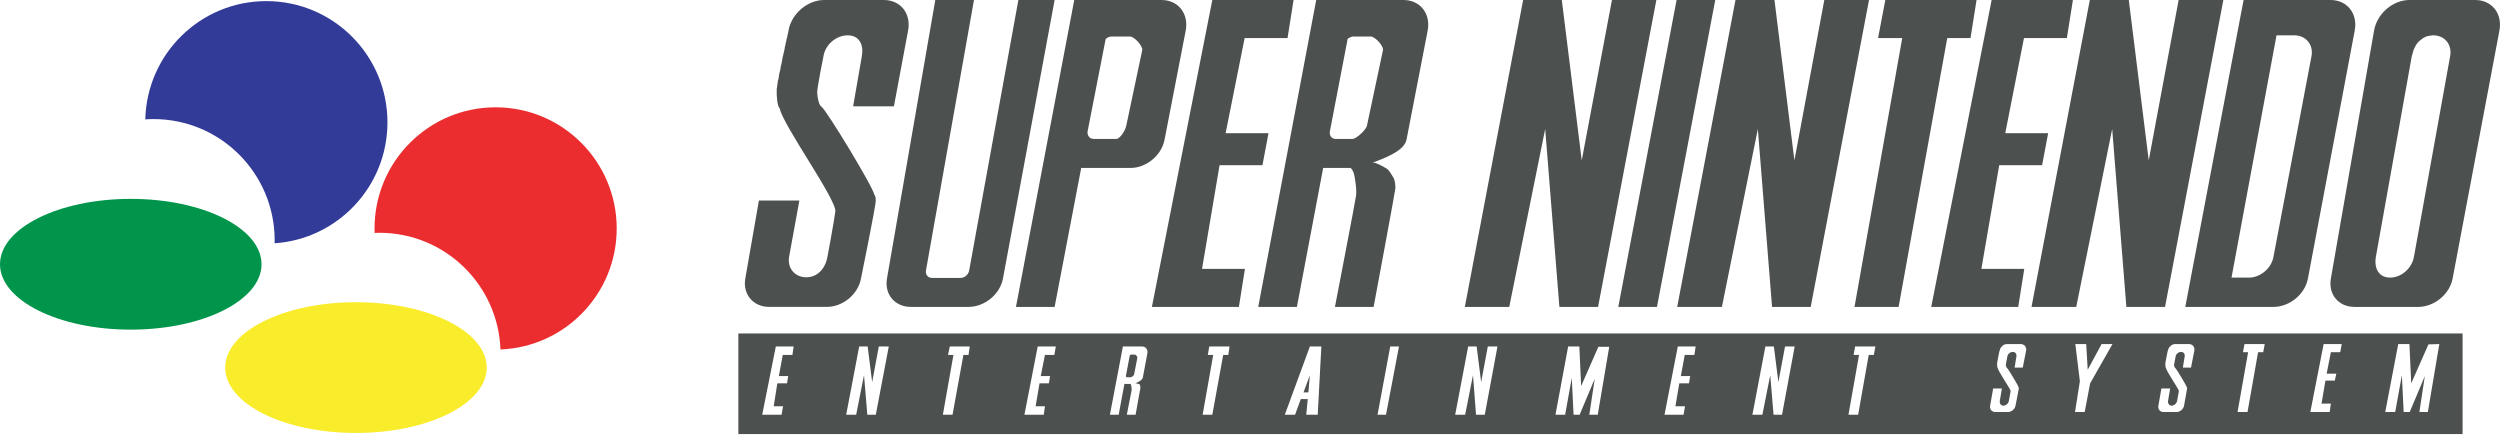
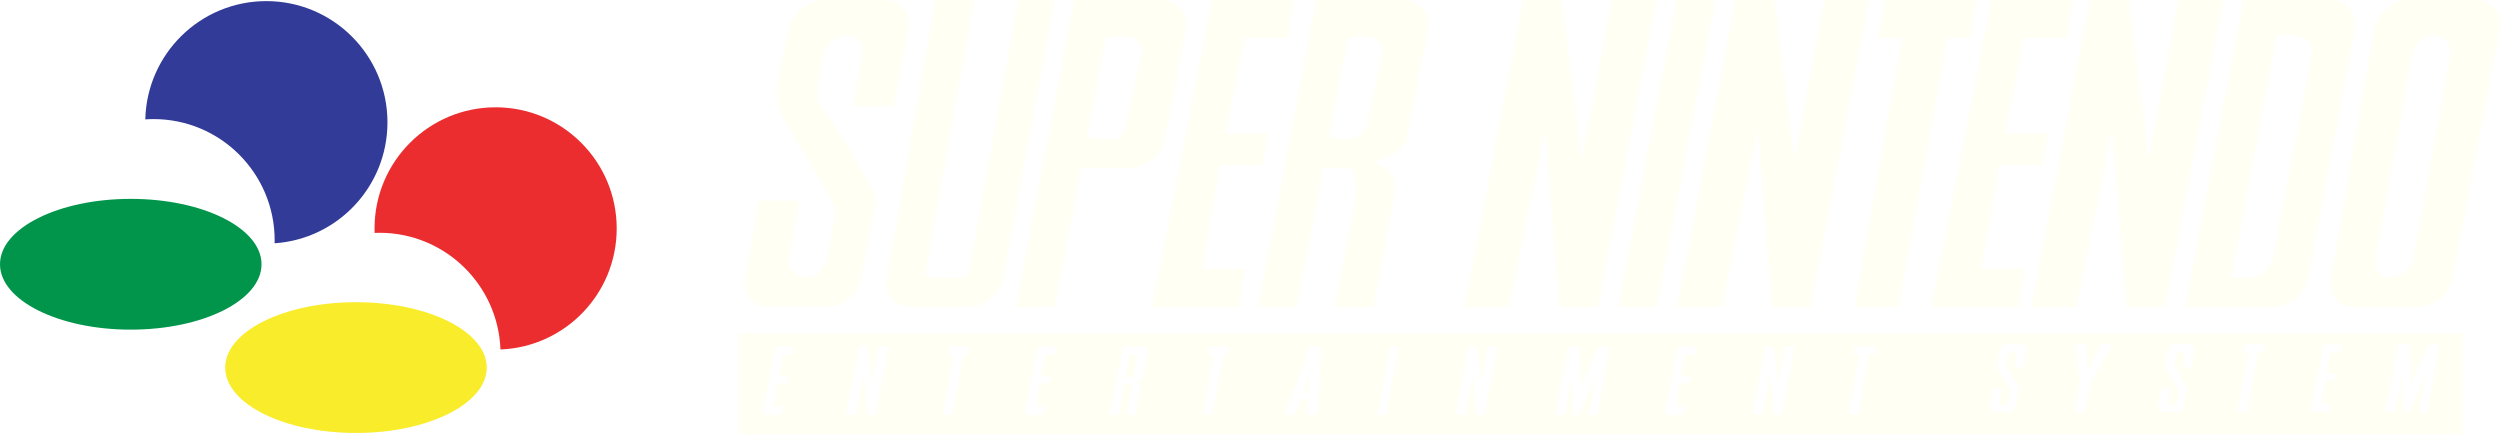
<svg xmlns="http://www.w3.org/2000/svg" version="1.1" id="Ebene_1" x="0px" y="0px" width="566.929px" height="98.437px" viewBox="0 0 566.929 98.437" enable-background="new 0 0 566.929 98.437" xml:space="preserve">
-   <g>
-     <g>
+   <defs id="defs14" />
+   <g id="g9">
+     <g id="g6">
      <path id="path2842" fill="#01954B" d="M59.308,59.926c0.002,8.188-13.273,14.827-29.652,14.827    C13.279,74.755,0.001,68.117,0,59.928c0-0.001,0-0.001,0-0.002c-0.001-8.189,13.274-14.828,29.652-14.829    c16.377,0,29.655,6.639,29.656,14.826C59.308,59.925,59.308,59.925,59.308,59.926z" />
      <path id="path3624" fill="#F9EC2B" d="M110.379,83.357c0.002,8.188-13.273,14.828-29.651,14.828    c-16.377,0-29.655-6.637-29.657-14.825c0-0.002,0-0.002,0-0.003c-0.002-8.188,13.273-14.828,29.651-14.829    c16.379,0,29.655,6.637,29.657,14.826C110.379,83.356,110.379,83.356,110.379,83.357z" />
      <path id="path3644" fill="#323B98" d="M60.398,0.252c-14.947,0-27.095,11.946-27.449,26.822c0.621-0.043,1.239-0.069,1.871-0.069    c15.169,0,27.466,12.309,27.466,27.492c0,0.227-0.011,0.446-0.017,0.671c14.3-0.96,25.595-12.867,25.595-27.424    C87.864,12.561,75.567,0.252,60.398,0.252L60.398,0.252z" />
      <path id="path3897" fill="#EB2D2F" d="M112.393,24.334c-15.165,0-27.458,12.301-27.458,27.474c0,0.338,0.005,0.68,0.017,1.013    c0.367-0.014,0.728-0.032,1.098-0.032c14.824,0,26.905,11.759,27.441,26.46c14.659-0.572,26.359-12.631,26.359-27.44    C139.851,36.635,127.558,24.334,112.393,24.334L112.393,24.334z" />
    </g>
-     <path id="polyline2177" fill="#4C504E" d="M186.893,0c-3.758,0-7.412,3.09-8.083,6.918v0.069v0.068v0.069l-0.068,0.068V7.33v0.068   l-0.069,0.137v0.138l-0.069,0.137v0.206l-0.068,0.137v0.206l-0.069,0.205l-0.069,0.206L178.33,9.18l-0.137,0.479l-0.067,0.479   l-0.138,0.479l-0.069,0.547l-0.138,0.548l-0.136,0.616l-0.138,0.548l-0.205,1.165l-0.138,0.617l-0.137,0.547l-0.067,0.548   l-0.138,0.547l-0.136,0.548l-0.069,0.548l-0.069,0.479l-0.138,0.411l-0.069,0.479v0.206l-0.067,0.137v0.206v0.137l-0.068,0.206   v0.137v0.137l-0.069,0.137v0.069v0.068c-0.07,1.675,0.163,3.96,0.685,4.385c0.665,3.688,12.958,20.758,12.604,23.358   c-0.332,2.606-1.781,10.276-1.781,10.276c-0.446,2.585-2.21,4.657-4.794,4.657c-2.586,0-4.351-2.065-3.905-4.657l2.329-12.741   h-9.179l-3.083,17.674c-0.628,3.588,1.801,6.438,5.411,6.438h13.085c3.624,0,7.076-2.85,7.739-6.438c0,0,3.372-16.508,3.356-17.674   c-0.013-1.174-0.341-1.302-0.341-1.302c0-1.342-10.939-19.4-12.056-20.072c-0.481-0.281-0.877-2.069-0.892-3.15   c-0.021-1.074,1.439-8.289,1.439-8.289c0.444-2.585,2.894-4.658,5.48-4.658c2.585,0,3.664,2.073,3.219,4.658l-1.986,11.439h9.247   l3.22-17.194C206.663,3.09,204.213,0,200.455,0H186.893z M212.1,0l-10.959,63.16c-0.628,3.588,1.802,6.438,5.412,6.438h13.084   c3.624,0,7.138-2.85,7.809-6.438L239.158,0h-8.219l-11.167,61.377c-0.163,0.892-1.028,1.645-1.917,1.645h-6.509   c-0.911,0-1.519-0.747-1.371-1.645L220.869,0H212.1z M243.611,0L230.39,69.597h8.768l6.029-31.51h11.166   c3.632,0,7.074-2.871,7.739-6.438l4.795-24.73C269.611,3.083,267.167,0,263.41,0h-11.03H243.611z M274.917,0l-13.699,69.597h19.727   l1.37-8.631h-9.727l3.974-23.496h9.726l1.37-7.261h-9.725l4.315-21.578h9.728L293.344,0H274.917z M298.481,0L285.33,69.597h8.768   l5.96-31.51h6.235c0.818,0.763,0.915,2.171,1.024,2.877c0.164,1.025,0.334,2.333,0.208,3.357   c-0.114,1.017-4.797,25.276-4.797,25.276h8.769c0,0,4.933-26.428,4.933-26.852c0.014-0.431,0-1.785-0.478-2.534   c-0.322-0.48-0.873-1.583-1.509-1.986c-1.223-0.785-2.603-1.303-2.603-1.303h-0.62c2.512-0.989,7.24-2.618,7.744-5.274l4.794-24.73   C324.486,3.083,322.037,0,318.279,0H298.481z M345.405,0l-13.222,69.597h10.071l8.15-40.346l3.221,40.346h8.769L375.614,0h-10.069   l-6.851,36.375L354.173,0H345.405z M380.203,0l-13.22,69.597h8.769L388.97,0H380.203z M393.559,0L380.34,69.597h10.139   l8.151-40.346l3.22,40.346h8.769L423.84,0h-10.139l-6.781,36.375L402.398,0H393.559z M427.538,0l-1.646,8.632h5.481l-10.824,60.965   h10.003l11.028-60.965h5.274L448.225,0H427.538z M451.649,0l-13.698,69.597h19.726l1.371-8.631h-9.726l4.042-23.496h9.725   l1.371-7.261h-9.726l4.245-21.578h9.728L470.077,0H451.649z M473.913,0l-13.22,69.597h10.137l8.153-40.346l3.219,40.346h8.768   L504.193,0h-10.139l-6.782,36.375L482.749,0H473.913z M508.782,0l-13.223,69.597h20.003c3.633,0,7.137-2.85,7.81-6.438   l10.616-56.241C534.709,3.083,532.268,0,528.51,0H508.782z M546.388,0c-3.76,0-7.344,3.09-8.015,6.918l-9.798,56.241   c-0.635,3.588,1.74,6.438,5.347,6.438h14.452c3.624,0,7.138-2.85,7.812-6.438l10.615-56.241C567.529,3.09,565.072,0,561.322,0   H546.388z M516.248,8.015h4.042c2.585,0,4.349,2.073,3.903,4.658l-8.631,45.554c-0.451,2.585-2.962,4.727-5.548,4.727h-3.973   L516.248,8.015z M551.525,8.015h0.275c2.585,0,4.281,2.073,3.834,4.658l-8.217,45.554c-0.448,2.577-2.829,4.727-5.412,4.727   c-2.587,0-3.666-2.142-3.223-4.727l8.153-45.554l0.067-0.206l0.07-0.206l0.067-0.274l0.068-0.206l0.07-0.274l0.067-0.206   l0.07-0.206l0.134-0.205l0.069-0.206l0.138-0.206l0.068-0.205l0.138-0.206l0.138-0.137l0.135-0.205l0.138-0.206l0.205-0.137   l0.138-0.138l0.137-0.137l0.205-0.137l0.206-0.137l0.138-0.137l0.204-0.138l0.206-0.068l0.207-0.137l0.137-0.069l0.273-0.069   l0.205-0.068h0.204l0.206-0.069h0.275L551.525,8.015z M252.036,8.289h4.248c0.933,0,2.911,2.136,2.741,3.083l-3.632,17.194   c-0.169,0.89-1.37,2.945-2.258,2.945h-5.14h-0.068h-0.068l-0.069-0.068h-0.067h-0.069h-0.069h-0.069v-0.069h-0.069h-0.068   l-0.07-0.068h-0.068l-0.068-0.069l-0.068-0.068h-0.068V31.1l-0.069-0.068l-0.069-0.069v-0.069l-0.068-0.068l-0.07-0.069v-0.068   V30.62l-0.068-0.068v-0.069v-0.068l-0.07-0.069v-0.068c0-0.114-0.012-0.285,0-0.412l4.111-21.03   C251.111,8.527,251.571,8.289,252.036,8.289z M306.631,8.289h0.07h0.068h0.069h0.068h3.974c0.933,0,2.923,2.136,2.738,3.083   l-3.632,17.125c-0.159,0.897-2.389,3.014-3.286,3.014h-3.768c-0.777,0-1.314-0.511-1.369-1.231c0-0.114-0.016-0.278,0-0.412   l4.042-21.03l0.067-0.069l0.07-0.068l0.134-0.069h0.068l0.069-0.069l0.068-0.068h0.069l0.068-0.069h0.07l0.136-0.068h0.067h0.068   h0.067V8.289z M167.438,75.626v22.811h391.005V75.626H167.438z M454.872,78.023h0.066h0.067h0.07h0.067h0.068h3.017   c0.811,0,1.395,0.651,1.232,1.507l-0.755,3.838h-1.848l0.409-2.535c0.094-0.573-0.244-1.029-0.823-1.029   c-0.571,0-1.135,0.454-1.232,1.029l-0.34,1.85c-0.058,0.11,0.114,0.629,0.204,0.686c0.254,0.146,2.671,4.153,2.671,4.451   c0.058,0.149,0.09,0.22,0.067,0.275c-0.069,0.501-0.753,3.903-0.753,3.903c-0.147,0.781-0.907,1.438-1.712,1.438h-2.877   c-0.799,0-1.313-0.657-1.165-1.438l0.686-3.903h1.988l-0.479,2.809c-0.092,0.571,0.239,1.095,0.818,1.095   c0.554,0,1.144-0.52,1.237-1.095l0.409-2.261c-0.367-0.945-2.791-4.388-2.946-5.207c-0.106-0.092-0.152-0.587-0.136-0.959   c0.021-0.407,0.547-2.946,0.547-2.946h0.07v-0.068v-0.067v-0.068l0.067-0.138v-0.067l0.066-0.07v-0.068l0.069-0.067v-0.068   l0.068-0.067l0.07-0.07v-0.067h0.067l0.07-0.068l0.067-0.07l0.068-0.067v-0.07h0.069l0.066-0.067l0.067-0.068h0.07l0.068-0.067   h0.069l0.068-0.068h0.067h0.138L454.872,78.023z M470.625,78.023h2.467l0.342,5.824l3.15-5.824h2.468l-5.07,8.906l-1.233,6.507   h-2.191l1.097-6.988L470.625,78.023z M493.026,78.023h0.067h0.07h0.067h0.07h0.067h3.013c0.812,0,1.381,0.651,1.233,1.507   l-0.754,3.838h-1.85l0.413-2.535c0.091-0.573-0.243-1.029-0.822-1.029c-0.574,0-1.144,0.454-1.233,1.029l-0.343,1.85   c-0.072,0.11,0.092,0.629,0.205,0.686c0.242,0.146,2.671,4.153,2.671,4.451c0.072,0.149,0.07,0.22,0.07,0.275   c-0.094,0.501-0.686,3.903-0.686,3.903c-0.147,0.781-0.915,1.438-1.714,1.438h-2.944c-0.798,0-1.314-0.657-1.167-1.438l0.686-3.903   h1.987l-0.479,2.809c-0.092,0.571,0.264,1.095,0.823,1.095c0.571,0,1.119-0.52,1.232-1.095l0.41-2.261   c-0.374-0.945-2.787-4.388-2.945-5.207c-0.105-0.092-0.149-0.587-0.136-0.959c0.021-0.407,0.548-2.946,0.548-2.946l0.067-0.068   v-0.067v-0.068l0.068-0.138v-0.067l0.069-0.07v-0.068l0.068-0.067v-0.068l0.069-0.067l0.068-0.07v-0.067h0.07l0.065-0.068   l0.068-0.07l0.069-0.067l0.068-0.07l0.067-0.067l0.07-0.068h0.068l0.069-0.067h0.068l0.067-0.068h0.068h0.136L493.026,78.023z    M508.986,78.023h4.591l-0.344,1.851h-1.165l-2.396,13.563h-2.26l2.396-13.563h-1.163L508.986,78.023z M526.934,78.023h4.109   l-0.344,1.851h-2.124l-0.956,4.864h2.191l-0.344,1.574h-2.124l-0.889,5.206h2.121l-0.271,1.918h-4.385L526.934,78.023z    M543.853,78.023h2.535l0.409,8.906l3.906-8.836l2.465-0.07l-2.601,15.413h-1.918l1.232-8.15l-3.426,8.15h-1.371l-0.409-8.358   l-1.508,8.358h-2.262L543.853,78.023z M175.932,78.573h4.042l-0.275,1.916h-2.191l-0.89,4.797h2.124l-0.275,1.644h-2.192   l-0.821,5.207h2.123l-0.343,1.917h-4.384L175.932,78.573z M194.838,78.573h1.918l1.027,8.083l1.506-8.083h2.262l-2.947,15.48   h-1.917l-0.754-8.976l-1.78,8.976h-2.262L194.838,78.573z M215.389,78.573h4.521l-0.273,1.916h-1.165l-2.466,13.564h-2.19   l2.396-13.564h-1.233L215.389,78.573z M235.323,78.573h4.11l-0.343,1.916h-2.124l-0.959,4.797h2.124l-0.274,1.644h-2.123   l-0.89,5.207h2.123l-0.273,1.917h-4.384L235.323,78.573z M254.641,78.573h4.383c0.813,0,1.327,0.719,1.165,1.574l-1.027,5.48   c-0.114,0.593-1.157,1.078-1.714,1.302h0.138h0.068h0.07v0.068h0.068h0.07h0.066h0.07l0.068,0.067h0.068h0.068h0.07v0.068h0.068   h0.07v0.07h0.068c0.092,0.165,0.136,0.659,0.136,0.753c0,0.092-1.097,6.097-1.097,6.097h-1.986c0,0,1.061-5.394,1.097-5.617   c0.022-0.24-0.026-0.529-0.068-0.753c-0.016-0.166-0.024-0.45-0.206-0.618h-1.371l-1.301,6.988h-1.987L254.641,78.573z    M274.231,78.573h4.589l-0.273,1.916h-1.163l-2.467,13.564h-2.192l2.397-13.564h-1.232L274.231,78.573z M297.042,78.573h2.604   l-0.822,15.48h-2.604l0.342-3.563h-1.574l-1.303,3.563h-2.327L297.042,78.573z M315.266,78.573h1.986l-2.947,15.48h-1.918   L315.266,78.573z M332.937,78.573h1.92l1.026,8.083l1.509-8.083h2.191l-2.877,15.48h-1.986l-0.685-8.976l-1.784,8.976h-2.258   L332.937,78.573z M355.612,78.573h2.535l0.409,8.974l3.908-8.905h2.463l-2.602,15.412h-1.917l1.232-8.152l-3.427,8.152h-1.37   l-0.409-8.356l-1.507,8.356h-2.193L355.612,78.573z M380.478,78.573h4.042l-0.276,1.916h-2.191l-0.889,4.797h2.123l-0.275,1.644   h-2.191l-0.89,5.207h2.19l-0.342,1.917h-4.315L380.478,78.573z M400.342,78.573h1.918l1.028,8.083l1.507-8.083h2.191l-2.875,15.48   h-1.918l-0.755-8.976l-1.782,8.976h-2.26L400.342,78.573z M420.688,78.573h4.589l-0.342,1.916h-1.163l-2.399,13.564h-2.193   l2.399-13.564h-1.232L420.688,78.573z M256.491,80.42c-0.108,0-0.198,0.064-0.276,0.138l-0.89,4.657c0,0.038,0,0.032,0,0.07   c0,0.149,0.104,0.273,0.274,0.273h0.821c0.204,0,0.717-0.411,0.755-0.617l0.751-3.836c0.036-0.22-0.342-0.686-0.547-0.686H256.491z    M297.042,85.078l-1.437,3.905h1.095L297.042,85.078z" />
+     <path id="polyline2177" fill="#4C504E" d="M186.893,0c-3.758,0-7.412,3.09-8.083,6.918v0.069v0.068v0.069l-0.068,0.068V7.33v0.068   l-0.069,0.137v0.138l-0.069,0.137v0.206l-0.068,0.137v0.206l-0.069,0.205l-0.069,0.206L178.33,9.18l-0.137,0.479l-0.067,0.479   l-0.138,0.479l-0.069,0.547l-0.138,0.548l-0.136,0.616l-0.138,0.548l-0.205,1.165l-0.138,0.617l-0.137,0.547l-0.067,0.548   l-0.138,0.547l-0.136,0.548l-0.069,0.548l-0.069,0.479l-0.138,0.411l-0.069,0.479v0.206l-0.067,0.137v0.206v0.137l-0.068,0.206   v0.137v0.137l-0.069,0.137v0.069v0.068c-0.07,1.675,0.163,3.96,0.685,4.385c0.665,3.688,12.958,20.758,12.604,23.358   c-0.332,2.606-1.781,10.276-1.781,10.276c-0.446,2.585-2.21,4.657-4.794,4.657c-2.586,0-4.351-2.065-3.905-4.657l2.329-12.741   h-9.179l-3.083,17.674c-0.628,3.588,1.801,6.438,5.411,6.438h13.085c3.624,0,7.076-2.85,7.739-6.438c0,0,3.372-16.508,3.356-17.674   c-0.013-1.174-0.341-1.302-0.341-1.302c0-1.342-10.939-19.4-12.056-20.072c-0.481-0.281-0.877-2.069-0.892-3.15   c-0.021-1.074,1.439-8.289,1.439-8.289c0.444-2.585,2.894-4.658,5.48-4.658c2.585,0,3.664,2.073,3.219,4.658l-1.986,11.439h9.247   l3.22-17.194C206.663,3.09,204.213,0,200.455,0H186.893z M212.1,0l-10.959,63.16c-0.628,3.588,1.802,6.438,5.412,6.438h13.084   c3.624,0,7.138-2.85,7.809-6.438L239.158,0h-8.219l-11.167,61.377c-0.163,0.892-1.028,1.645-1.917,1.645h-6.509   c-0.911,0-1.519-0.747-1.371-1.645L220.869,0H212.1z M243.611,0L230.39,69.597h8.768l6.029-31.51h11.166   c3.632,0,7.074-2.871,7.739-6.438l4.795-24.73C269.611,3.083,267.167,0,263.41,0h-11.03H243.611z M274.917,0l-13.699,69.597h19.727   l1.37-8.631h-9.727l3.974-23.496h9.726l1.37-7.261h-9.725l4.315-21.578h9.728L293.344,0H274.917z M298.481,0L285.33,69.597h8.768   l5.96-31.51h6.235c0.818,0.763,0.915,2.171,1.024,2.877c0.164,1.025,0.334,2.333,0.208,3.357   c-0.114,1.017-4.797,25.276-4.797,25.276h8.769c0,0,4.933-26.428,4.933-26.852c0.014-0.431,0-1.785-0.478-2.534   c-0.322-0.48-0.873-1.583-1.509-1.986c-1.223-0.785-2.603-1.303-2.603-1.303h-0.62c2.512-0.989,7.24-2.618,7.744-5.274l4.794-24.73   C324.486,3.083,322.037,0,318.279,0H298.481z M345.405,0l-13.222,69.597h10.071l8.15-40.346l3.221,40.346h8.769L375.614,0h-10.069   l-6.851,36.375L354.173,0H345.405z M380.203,0l-13.22,69.597h8.769L388.97,0H380.203z M393.559,0L380.34,69.597h10.139   l8.151-40.346l3.22,40.346h8.769L423.84,0h-10.139l-6.781,36.375L402.398,0H393.559z M427.538,0l-1.646,8.632h5.481l-10.824,60.965   h10.003l11.028-60.965h5.274L448.225,0H427.538z M451.649,0l-13.698,69.597h19.726l1.371-8.631h-9.726l4.042-23.496h9.725   l1.371-7.261h-9.726l4.245-21.578h9.728L470.077,0H451.649z M473.913,0l-13.22,69.597h10.137l8.153-40.346l3.219,40.346h8.768   L504.193,0h-10.139l-6.782,36.375L482.749,0H473.913z M508.782,0l-13.223,69.597h20.003c3.633,0,7.137-2.85,7.81-6.438   l10.616-56.241C534.709,3.083,532.268,0,528.51,0H508.782z M546.388,0c-3.76,0-7.344,3.09-8.015,6.918l-9.798,56.241   c-0.635,3.588,1.74,6.438,5.347,6.438h14.452c3.624,0,7.138-2.85,7.812-6.438l10.615-56.241C567.529,3.09,565.072,0,561.322,0   H546.388z M516.248,8.015h4.042c2.585,0,4.349,2.073,3.903,4.658l-8.631,45.554c-0.451,2.585-2.962,4.727-5.548,4.727h-3.973   L516.248,8.015z M551.525,8.015h0.275c2.585,0,4.281,2.073,3.834,4.658l-8.217,45.554c-0.448,2.577-2.829,4.727-5.412,4.727   c-2.587,0-3.666-2.142-3.223-4.727l8.153-45.554l0.067-0.206l0.07-0.206l0.067-0.274l0.068-0.206l0.07-0.274l0.067-0.206   l0.07-0.206l0.134-0.205l0.069-0.206l0.138-0.206l0.068-0.205l0.138-0.206l0.138-0.137l0.135-0.205l0.138-0.206l0.205-0.137   l0.138-0.138l0.137-0.137l0.205-0.137l0.206-0.137l0.138-0.137l0.204-0.138l0.206-0.068l0.207-0.137l0.137-0.069l0.273-0.069   l0.205-0.068h0.204l0.206-0.069h0.275L551.525,8.015z M252.036,8.289h4.248c0.933,0,2.911,2.136,2.741,3.083l-3.632,17.194   c-0.169,0.89-1.37,2.945-2.258,2.945h-5.14h-0.068h-0.068l-0.069-0.068h-0.067h-0.069h-0.069h-0.069v-0.069h-0.069h-0.068   l-0.07-0.068h-0.068l-0.068-0.069l-0.068-0.068h-0.068V31.1l-0.069-0.068l-0.069-0.069v-0.069l-0.068-0.068l-0.07-0.069v-0.068   V30.62l-0.068-0.068v-0.069v-0.068l-0.07-0.069v-0.068c0-0.114-0.012-0.285,0-0.412l4.111-21.03   C251.111,8.527,251.571,8.289,252.036,8.289z M306.631,8.289h0.07h0.068h0.069h0.068h3.974c0.933,0,2.923,2.136,2.738,3.083   l-3.632,17.125c-0.159,0.897-2.389,3.014-3.286,3.014h-3.768c-0.777,0-1.314-0.511-1.369-1.231c0-0.114-0.016-0.278,0-0.412   l4.042-21.03l0.067-0.069l0.07-0.068l0.134-0.069h0.068l0.069-0.069l0.068-0.068h0.069l0.068-0.069h0.07l0.136-0.068h0.067h0.068   h0.067V8.289z M167.438,75.626v22.811h391.005V75.626H167.438z M454.872,78.023h0.066h0.067h0.07h0.067h0.068h3.017   c0.811,0,1.395,0.651,1.232,1.507l-0.755,3.838h-1.848l0.409-2.535c0.094-0.573-0.244-1.029-0.823-1.029   c-0.571,0-1.135,0.454-1.232,1.029l-0.34,1.85c-0.058,0.11,0.114,0.629,0.204,0.686c0.254,0.146,2.671,4.153,2.671,4.451   c0.058,0.149,0.09,0.22,0.067,0.275c-0.069,0.501-0.753,3.903-0.753,3.903c-0.147,0.781-0.907,1.438-1.712,1.438h-2.877   c-0.799,0-1.313-0.657-1.165-1.438l0.686-3.903h1.988l-0.479,2.809c-0.092,0.571,0.239,1.095,0.818,1.095   c0.554,0,1.144-0.52,1.237-1.095l0.409-2.261c-0.367-0.945-2.791-4.388-2.946-5.207c-0.106-0.092-0.152-0.587-0.136-0.959   c0.021-0.407,0.547-2.946,0.547-2.946h0.07v-0.068v-0.067v-0.068l0.067-0.138v-0.067l0.066-0.07v-0.068l0.069-0.067v-0.068   l0.068-0.067l0.07-0.07v-0.067h0.067l0.07-0.068l0.067-0.07l0.068-0.067v-0.07h0.069l0.066-0.067l0.067-0.068h0.07l0.068-0.067   h0.069l0.068-0.068h0.067h0.138L454.872,78.023z M470.625,78.023h2.467l0.342,5.824l3.15-5.824h2.468l-5.07,8.906l-1.233,6.507   h-2.191l1.097-6.988L470.625,78.023z M493.026,78.023h0.067h0.07h0.067h0.07h0.067h3.013c0.812,0,1.381,0.651,1.233,1.507   l-0.754,3.838h-1.85l0.413-2.535c0.091-0.573-0.243-1.029-0.822-1.029c-0.574,0-1.144,0.454-1.233,1.029l-0.343,1.85   c-0.072,0.11,0.092,0.629,0.205,0.686c0.242,0.146,2.671,4.153,2.671,4.451c0.072,0.149,0.07,0.22,0.07,0.275   c-0.094,0.501-0.686,3.903-0.686,3.903c-0.147,0.781-0.915,1.438-1.714,1.438h-2.944c-0.798,0-1.314-0.657-1.167-1.438l0.686-3.903   h1.987l-0.479,2.809c-0.092,0.571,0.264,1.095,0.823,1.095c0.571,0,1.119-0.52,1.232-1.095l0.41-2.261   c-0.374-0.945-2.787-4.388-2.945-5.207c-0.105-0.092-0.149-0.587-0.136-0.959c0.021-0.407,0.548-2.946,0.548-2.946l0.067-0.068   v-0.067v-0.068l0.068-0.138v-0.067l0.069-0.07v-0.068l0.068-0.067v-0.068l0.069-0.067l0.068-0.07v-0.067h0.07l0.065-0.068   l0.068-0.07l0.069-0.067l0.068-0.07l0.067-0.067l0.07-0.068h0.068l0.069-0.067h0.068l0.067-0.068h0.068h0.136L493.026,78.023z    M508.986,78.023h4.591l-0.344,1.851h-1.165l-2.396,13.563h-2.26l2.396-13.563h-1.163L508.986,78.023z M526.934,78.023h4.109   l-0.344,1.851h-2.124l-0.956,4.864h2.191l-0.344,1.574h-2.124l-0.889,5.206h2.121l-0.271,1.918h-4.385L526.934,78.023z    M543.853,78.023h2.535l0.409,8.906l3.906-8.836l2.465-0.07l-2.601,15.413h-1.918l1.232-8.15l-3.426,8.15h-1.371l-0.409-8.358   l-1.508,8.358h-2.262L543.853,78.023z M175.932,78.573h4.042l-0.275,1.916h-2.191l-0.89,4.797h2.124l-0.275,1.644h-2.192   l-0.821,5.207h2.123l-0.343,1.917h-4.384L175.932,78.573z M194.838,78.573h1.918l1.027,8.083l1.506-8.083h2.262l-2.947,15.48   h-1.917l-0.754-8.976l-1.78,8.976h-2.262L194.838,78.573z M215.389,78.573h4.521l-0.273,1.916h-1.165l-2.466,13.564h-2.19   l2.396-13.564h-1.233L215.389,78.573z M235.323,78.573h4.11l-0.343,1.916h-2.124l-0.959,4.797h2.124l-0.274,1.644h-2.123   l-0.89,5.207h2.123l-0.273,1.917h-4.384L235.323,78.573z M254.641,78.573h4.383c0.813,0,1.327,0.719,1.165,1.574l-1.027,5.48   c-0.114,0.593-1.157,1.078-1.714,1.302h0.138h0.068h0.07v0.068h0.068h0.07h0.066h0.07l0.068,0.067h0.068h0.068h0.07v0.068h0.068   h0.07v0.07h0.068c0.092,0.165,0.136,0.659,0.136,0.753c0,0.092-1.097,6.097-1.097,6.097h-1.986c0,0,1.061-5.394,1.097-5.617   c0.022-0.24-0.026-0.529-0.068-0.753c-0.016-0.166-0.024-0.45-0.206-0.618h-1.371l-1.301,6.988h-1.987L254.641,78.573z    M274.231,78.573h4.589l-0.273,1.916h-1.163l-2.467,13.564h-2.192l2.397-13.564h-1.232L274.231,78.573z M297.042,78.573h2.604   l-0.822,15.48h-2.604l0.342-3.563h-1.574l-1.303,3.563h-2.327L297.042,78.573z M315.266,78.573h1.986l-2.947,15.48h-1.918   L315.266,78.573z M332.937,78.573h1.92l1.026,8.083l1.509-8.083h2.191l-2.877,15.48h-1.986l-0.685-8.976l-1.784,8.976h-2.258   L332.937,78.573z M355.612,78.573h2.535l0.409,8.974l3.908-8.905h2.463l-2.602,15.412h-1.917l1.232-8.152l-3.427,8.152h-1.37   l-0.409-8.356l-1.507,8.356h-2.193L355.612,78.573z M380.478,78.573h4.042l-0.276,1.916h-2.191l-0.889,4.797h2.123l-0.275,1.644   h-2.191l-0.89,5.207h2.19l-0.342,1.917h-4.315L380.478,78.573z M400.342,78.573h1.918l1.028,8.083l1.507-8.083h2.191l-2.875,15.48   h-1.918l-0.755-8.976l-1.782,8.976h-2.26L400.342,78.573z M420.688,78.573h4.589l-0.342,1.916h-1.163l-2.399,13.564h-2.193   l2.399-13.564h-1.232L420.688,78.573z M256.491,80.42c-0.108,0-0.198,0.064-0.276,0.138l-0.89,4.657c0,0.038,0,0.032,0,0.07   c0,0.149,0.104,0.273,0.274,0.273h0.821c0.204,0,0.717-0.411,0.755-0.617l0.751-3.836c0.036-0.22-0.342-0.686-0.547-0.686H256.491z    M297.042,85.078l-1.437,3.905h1.095L297.042,85.078z" style="fill:#fffff3;fill-opacity:1" />
  </g>
</svg>
